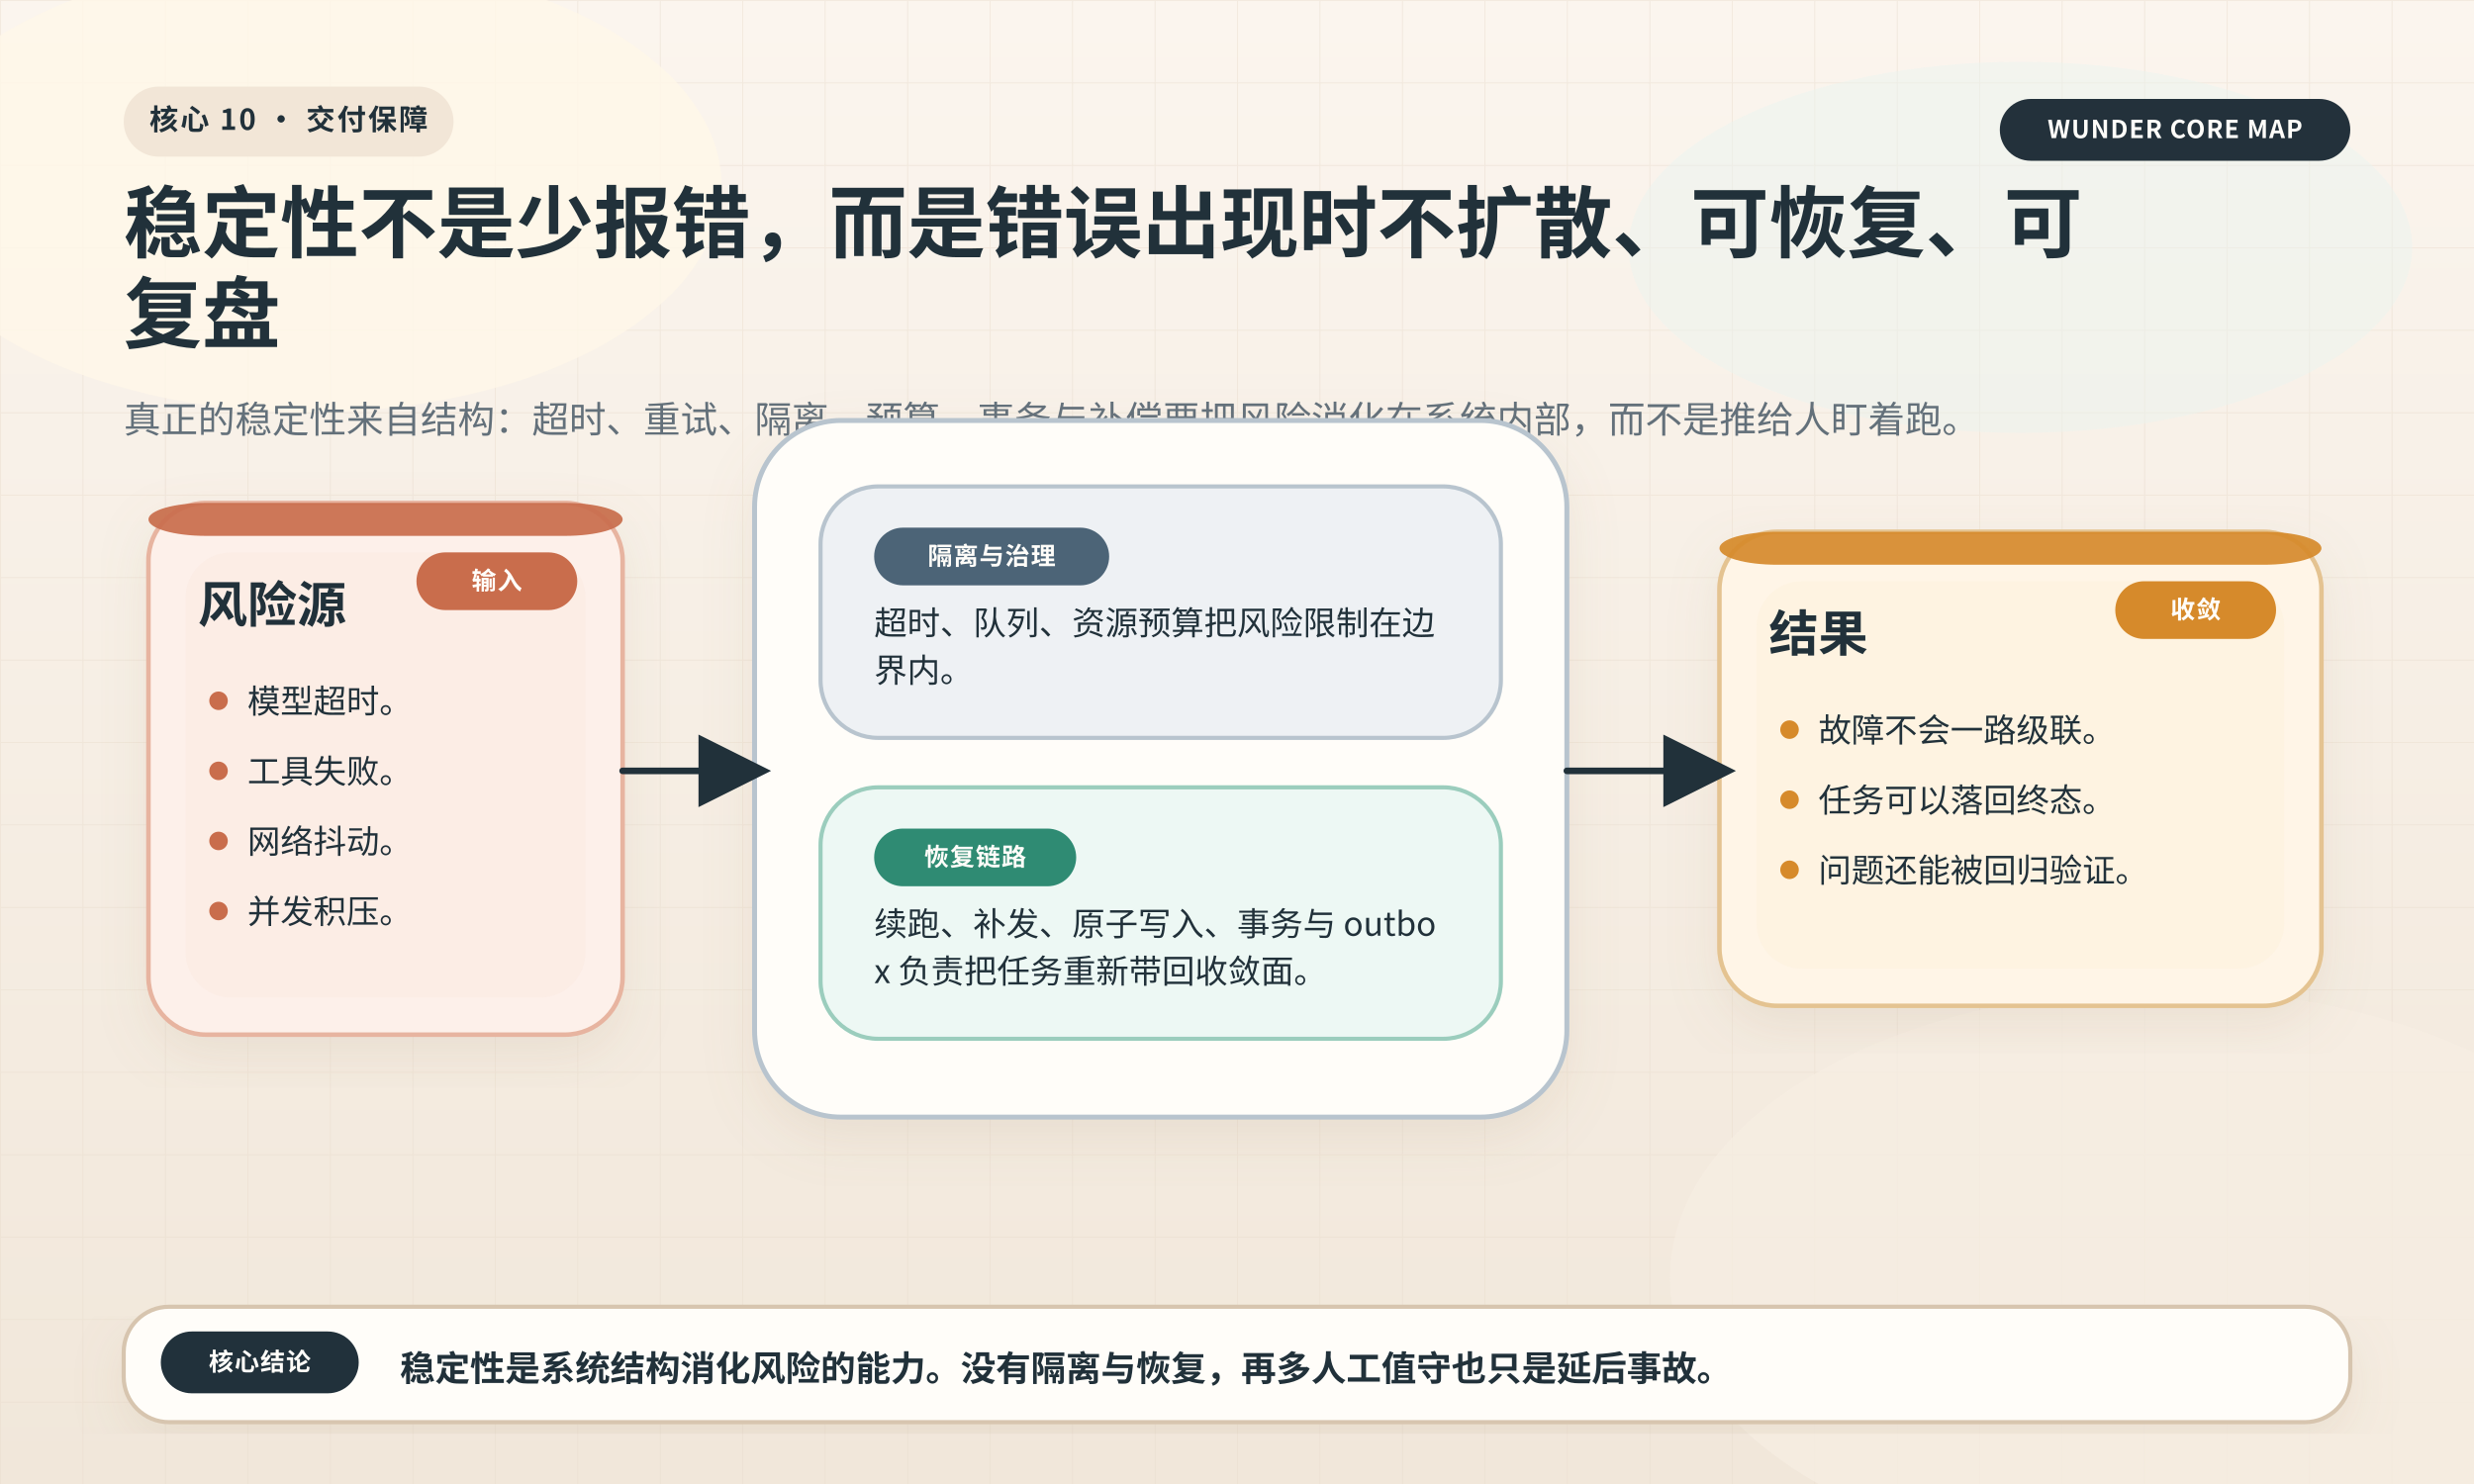
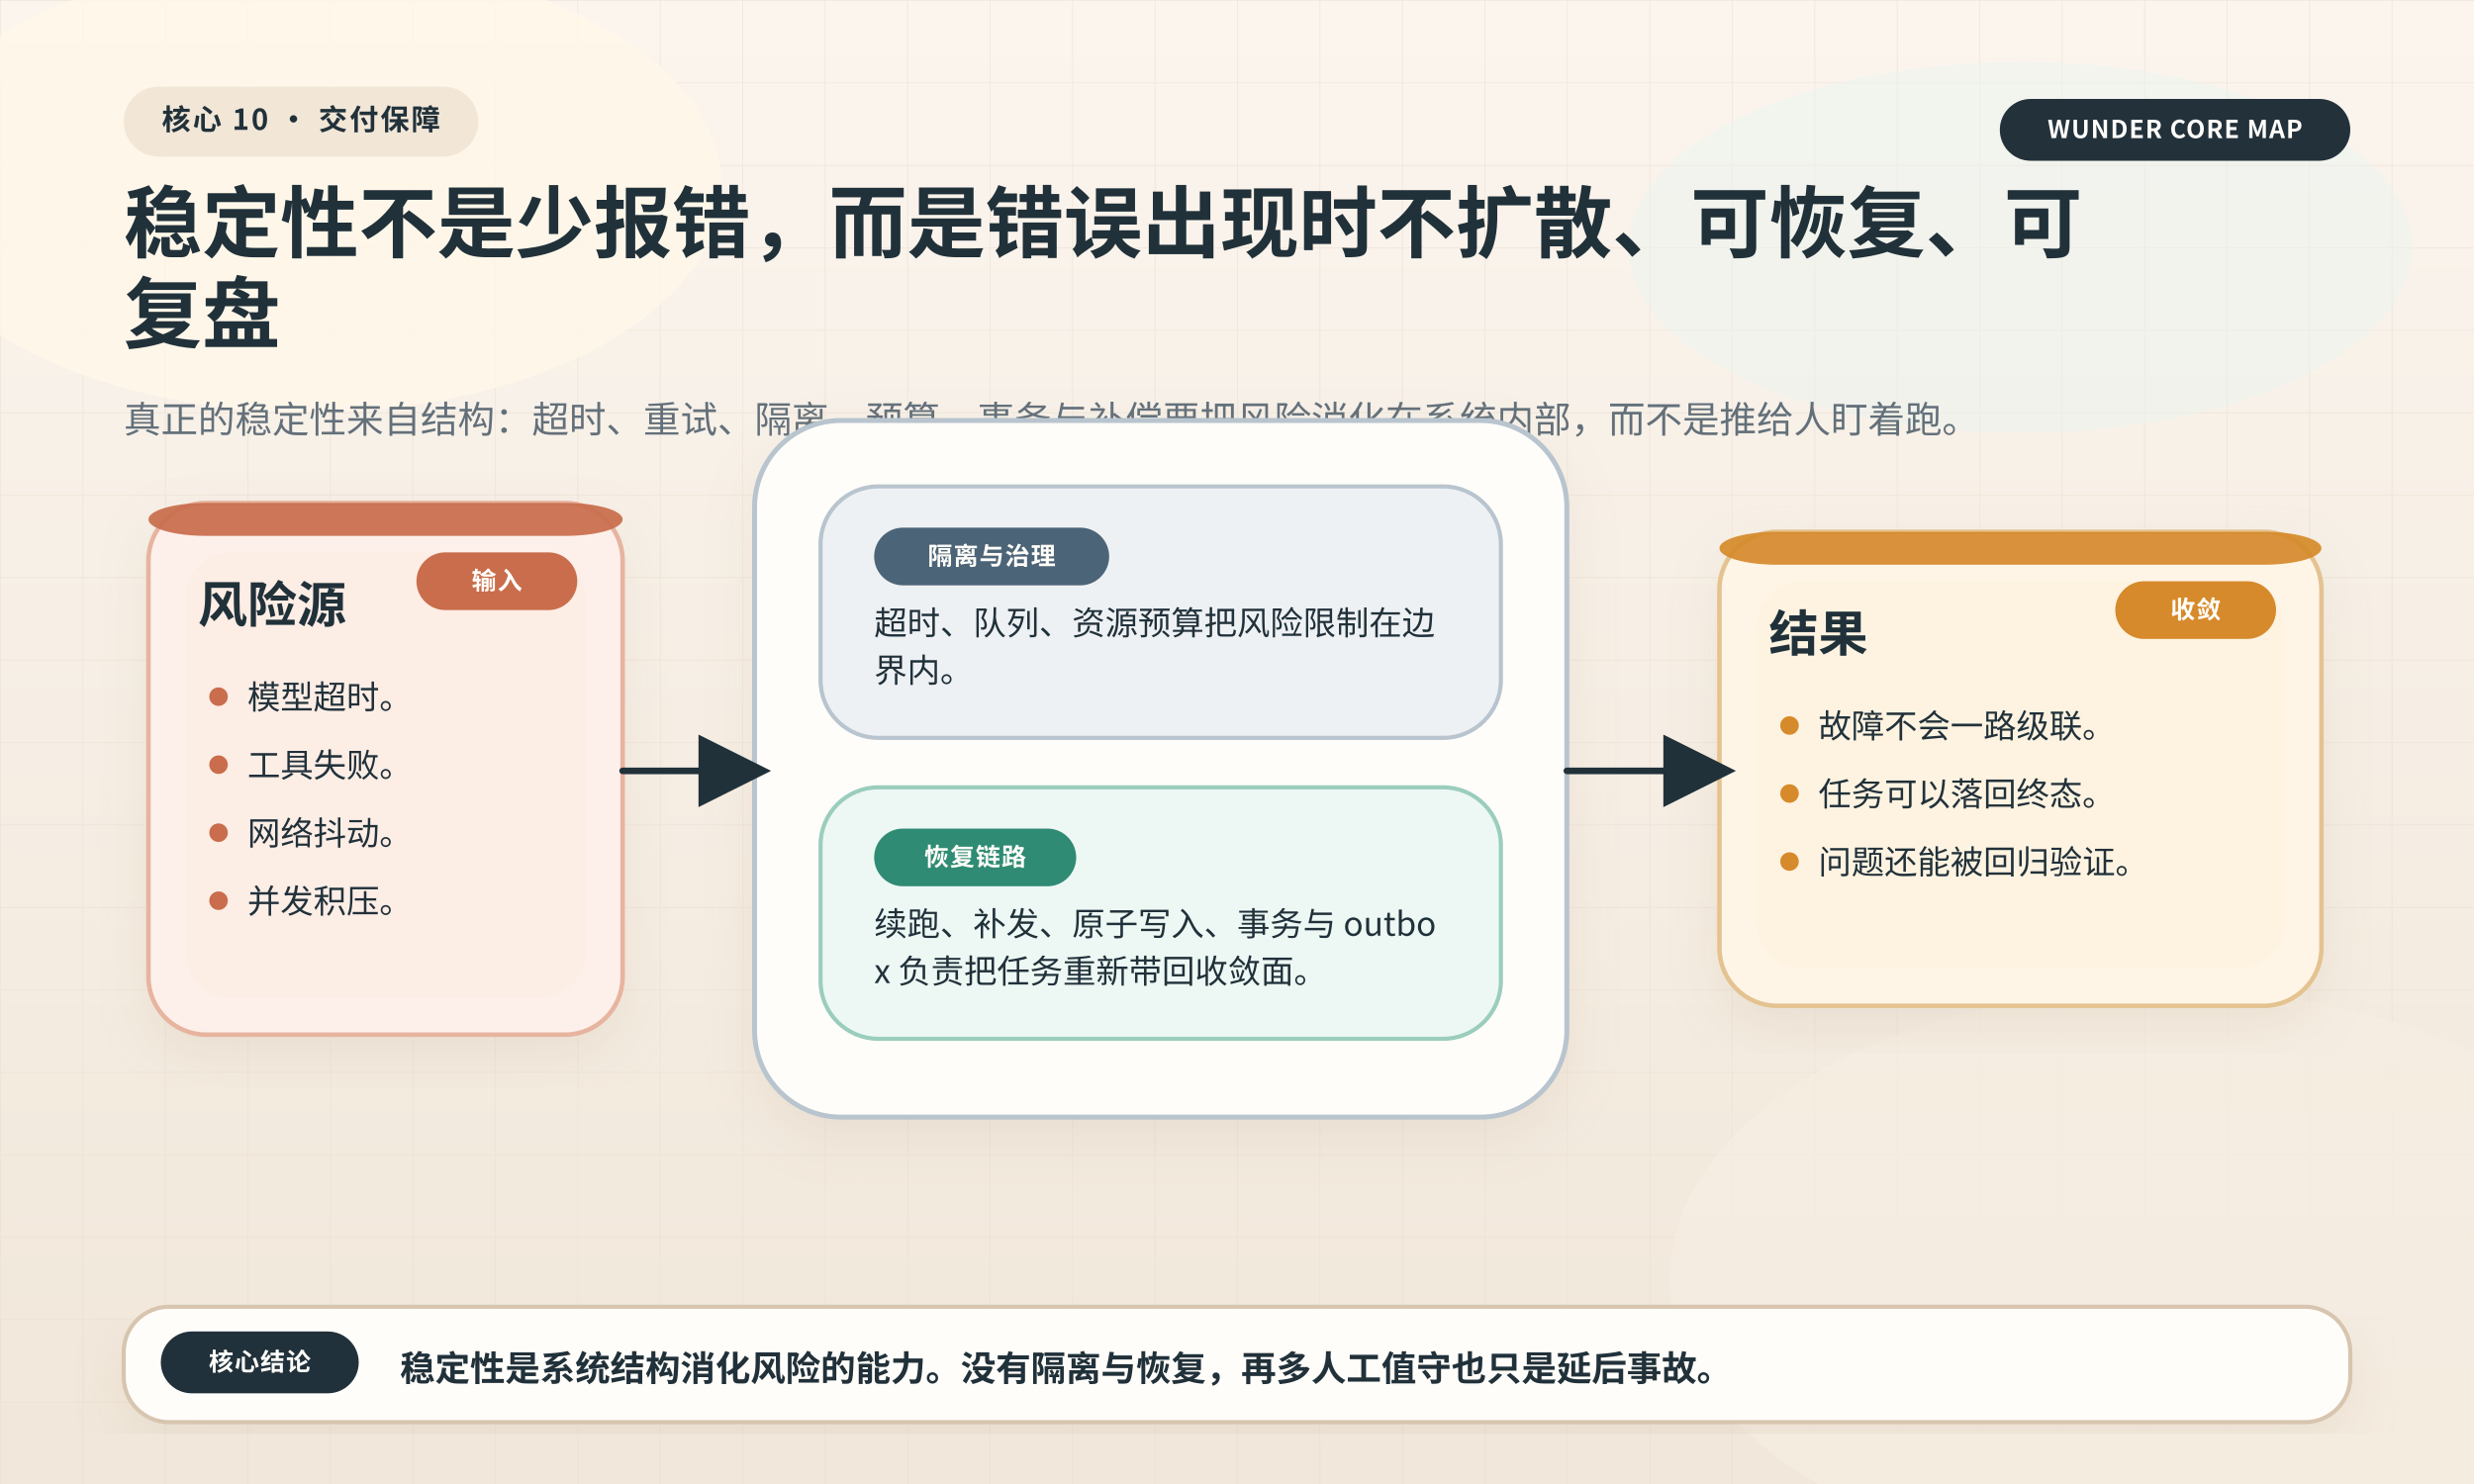
<svg xmlns="http://www.w3.org/2000/svg" width="1200" height="720" viewBox="0 0 1200 720">
  <style>
  .title { font: 700 38px "Microsoft YaHei", "PingFang SC", "Noto Sans CJK SC", sans-serif; fill: #21313A; }
  .subtitle { font: 400 18px "Microsoft YaHei", "PingFang SC", "Noto Sans CJK SC", sans-serif; fill: #63707A; }
  .eyebrow { font: 700 14px "Microsoft YaHei", "PingFang SC", "Noto Sans CJK SC", sans-serif; fill: #21313A; letter-spacing: 1px; }
  .badge { font: 700 13px "Microsoft YaHei", "PingFang SC", "Noto Sans CJK SC", sans-serif; fill: #21313A; }
  .card-title { font: 700 24px "Microsoft YaHei", "PingFang SC", "Noto Sans CJK SC", sans-serif; fill: #21313A; }
  .card-body { font: 400 16px "Microsoft YaHei", "PingFang SC", "Noto Sans CJK SC", sans-serif; fill: #21313A; }
  .small { font: 400 14px "Microsoft YaHei", "PingFang SC", "Noto Sans CJK SC", sans-serif; fill: #63707A; }
  .center-title { font: 700 26px "Microsoft YaHei", "PingFang SC", "Noto Sans CJK SC", sans-serif; fill: #21313A; }
  .center-body { font: 400 16px "Microsoft YaHei", "PingFang SC", "Noto Sans CJK SC", sans-serif; fill: #21313A; }
  .ribbon { font: 700 17px "Microsoft YaHei", "PingFang SC", "Noto Sans CJK SC", sans-serif; fill: #21313A; }
  .tag { font: 700 12px "Microsoft YaHei", "PingFang SC", "Noto Sans CJK SC", sans-serif; fill: #FFFDF9; letter-spacing: 0.5px; }
  .flow { stroke: #21313A; stroke-width: 3.2; fill: none; stroke-linecap: round; stroke-linejoin: round; marker-end: url(#arrow); }
  .flow-soft { stroke: #63707A; stroke-width: 2.6; fill: none; stroke-linecap: round; stroke-linejoin: round; marker-end: url(#arrow-soft); }
  .dash { stroke-dasharray: 8 8; }
</style>
  <defs>
    <linearGradient id="bg-grad" x1="0" y1="0" x2="0" y2="1">
      <stop offset="0%" stop-color="#FBF5EE" />
      <stop offset="100%" stop-color="#F1E7DA" />
    </linearGradient>
    <filter id="shadow" x="-10%" y="-10%" width="120%" height="120%">
      <feDropShadow dx="0" dy="10" stdDeviation="12" flood-color="#B39C82" flood-opacity="0.16" />
    </filter>
    <pattern id="grid" width="40" height="40" patternUnits="userSpaceOnUse">
      <path d="M 40 0 L 0 0 0 40" fill="none" stroke="#E8DCCD" stroke-width="1" />
    </pattern>
    <marker id="arrow" markerWidth="11" markerHeight="11" refX="8.5" refY="5.5" orient="auto">
      <path d="M0,0 L11,5.5 L0,11 z" fill="#21313A" />
    </marker>
    <marker id="arrow-soft" markerWidth="10" markerHeight="10" refX="8" refY="5" orient="auto">
      <path d="M0,0 L10,5 L0,10 z" fill="#63707A" />
    </marker>
  </defs>
  <rect x="0" y="0" width="1200" height="720" fill="url(#bg-grad)" />
  <rect x="0" y="0" width="1200" height="720" fill="url(#grid)" opacity="0.45" />
  <ellipse cx="150" cy="90" rx="200" ry="110" fill="#FFF7E8" opacity="0.8" />
  <ellipse cx="1050" cy="620" rx="240" ry="140" fill="#F7EEE3" opacity="0.7" />
  <ellipse cx="980" cy="120" rx="190" ry="90" fill="#E8F4F0" opacity="0.45" />
-   <rect x="60" y="42" width="160" height="34" rx="17" ry="17" fill="#F2E6D7" />
-   <text x="140.0" y="63.0" class="eyebrow" text-anchor="middle" fill="#21313A">核心 10 · 交付保障</text>
+   <rect x="60" y="42" width="172" height="34" rx="17" ry="17" fill="#F2E6D7" />
+   <text x="146.0" y="63.0" class="eyebrow" text-anchor="middle" fill="#21313A">核心 10 · 交付保障</text>
  <text x="60" y="122" class="title" text-anchor="start">
    <tspan x="60" dy="0">稳定性不是少报错，而是错误出现时不扩散、可恢复、可</tspan>
    <tspan x="60" dy="44">复盘</tspan>
  </text>
  <text x="60" y="210" class="subtitle" text-anchor="start">
    <tspan x="60" dy="0">真正的稳定性来自结构：超时、重试、隔离、预算、事务与补偿要把风险消化在系统内部，而不是推给人盯着跑。</tspan>
  </text>
  <rect x="970" y="48" width="170" height="30" rx="15" ry="15" fill="#23313B" />
  <text x="1055.0" y="67.0" class="tag" text-anchor="middle" fill="#FFFDF9">WUNDER CORE MAP</text>
  <g filter="url(#shadow)">
    <rect x="72" y="244" width="230" height="258" rx="28" ry="28" fill="#FDF0EA" stroke="#E7B4A0" stroke-width="2.2" />
    <rect x="72" y="244" width="230" height="16" rx="28" ry="28" fill="#C96D4C" opacity="0.92" />
    <rect x="90" y="268" width="194" height="216" rx="22" ry="22" fill="#FBEAE2" opacity="0.58" />
  </g>
  <rect x="202" y="268" width="78" height="28" rx="14" ry="14" fill="#C96D4C" />
  <text x="241.0" y="286.0" class="tag" text-anchor="middle" fill="#FFFDF9">输入</text>
-   <text x="96" y="302" class="card-title" text-anchor="start">
+   <text x="96" y="302" class="card-title" text-anchor="start" style="font-size:24px">
    <tspan x="96" dy="0">风险源</tspan>
  </text>
-   <circle cx="106" cy="340" r="4.5" fill="#C96D4C" />
-   <text x="120" y="346" class="card-body" text-anchor="start">
+   <circle cx="106" cy="338" r="4.5" fill="#C96D4C" />
+   <text x="120" y="344" class="card-body" text-anchor="start" style="font-size:16px">
    <tspan x="120" dy="0">模型超时。</tspan>
  </text>
-   <circle cx="106" cy="374" r="4.5" fill="#C96D4C" />
-   <text x="120" y="380" class="card-body" text-anchor="start">
+   <circle cx="106" cy="371" r="4.5" fill="#C96D4C" />
+   <text x="120" y="377" class="card-body" text-anchor="start" style="font-size:16px">
    <tspan x="120" dy="0">工具失败。</tspan>
  </text>
-   <circle cx="106" cy="408" r="4.5" fill="#C96D4C" />
-   <text x="120" y="414" class="card-body" text-anchor="start">
+   <circle cx="106" cy="404" r="4.5" fill="#C96D4C" />
+   <text x="120" y="410" class="card-body" text-anchor="start" style="font-size:16px">
    <tspan x="120" dy="0">网络抖动。</tspan>
  </text>
-   <circle cx="106" cy="442" r="4.5" fill="#C96D4C" />
-   <text x="120" y="448" class="card-body" text-anchor="start">
+   <circle cx="106" cy="437" r="4.5" fill="#C96D4C" />
+   <text x="120" y="443" class="card-body" text-anchor="start" style="font-size:16px">
    <tspan x="120" dy="0">并发积压。</tspan>
  </text>
  <rect x="366" y="204" width="394" height="338" rx="42" ry="42" fill="#FFFDF9" stroke="#B8C4CE" stroke-width="2.4" filter="url(#shadow)" />
  <rect x="398" y="236" width="330" height="122" rx="28" ry="28" fill="#EEF1F4" stroke="#B8C4CE" stroke-width="2" />
  <rect x="424" y="256" width="114" height="28" rx="14" ry="14" fill="#4C6477" />
  <text x="481.0" y="274.0" class="tag" text-anchor="middle" fill="#FFFDF9">隔离与治理</text>
  <text x="424" y="308" class="card-body" text-anchor="start">
    <tspan x="424" dy="0">超时、队列、资源预算把风险限制在边</tspan>
    <tspan x="424" dy="23">界内。</tspan>
  </text>
  <rect x="398" y="382" width="330" height="122" rx="28" ry="28" fill="#EDF8F4" stroke="#9BCDBD" stroke-width="2" />
  <rect x="424" y="402" width="98" height="28" rx="14" ry="14" fill="#2F8B73" />
  <text x="473.0" y="420.0" class="tag" text-anchor="middle" fill="#FFFDF9">恢复链路</text>
  <text x="424" y="454" class="card-body" text-anchor="start">
    <tspan x="424" dy="0">续跑、补发、原子写入、事务与 outbo</tspan>
    <tspan x="424" dy="23">x 负责把任务重新带回收敛面。</tspan>
  </text>
  <g filter="url(#shadow)">
    <rect x="834" y="258" width="292" height="230" rx="28" ry="28" fill="#FFF5E7" stroke="#E4C391" stroke-width="2.2" />
    <rect x="834" y="258" width="292" height="16" rx="28" ry="28" fill="#D68A2B" opacity="0.92" />
    <rect x="852" y="282" width="256" height="188" rx="22" ry="22" fill="#FDF1DD" opacity="0.58" />
  </g>
  <rect x="1026" y="282" width="78" height="28" rx="14" ry="14" fill="#D68A2B" />
  <text x="1065.0" y="300.0" class="tag" text-anchor="middle" fill="#FFFDF9">收敛</text>
-   <text x="858" y="316" class="card-title" text-anchor="start">
+   <text x="858" y="316" class="card-title" text-anchor="start" style="font-size:24px">
    <tspan x="858" dy="0">结果</tspan>
  </text>
-   <circle cx="868" cy="354" r="4.5" fill="#D68A2B" />
-   <text x="882" y="360" class="card-body" text-anchor="start">
+   <circle cx="868" cy="352" r="4.5" fill="#D68A2B" />
+   <text x="882" y="358" class="card-body" text-anchor="start" style="font-size:16px">
    <tspan x="882" dy="0">故障不会一路级联。</tspan>
  </text>
-   <circle cx="868" cy="388" r="4.5" fill="#D68A2B" />
-   <text x="882" y="394" class="card-body" text-anchor="start">
+   <circle cx="868" cy="385" r="4.5" fill="#D68A2B" />
+   <text x="882" y="391" class="card-body" text-anchor="start" style="font-size:16px">
    <tspan x="882" dy="0">任务可以落回终态。</tspan>
  </text>
-   <circle cx="868" cy="422" r="4.5" fill="#D68A2B" />
-   <text x="882" y="428" class="card-body" text-anchor="start">
+   <circle cx="868" cy="418" r="4.5" fill="#D68A2B" />
+   <text x="882" y="424" class="card-body" text-anchor="start" style="font-size:16px">
    <tspan x="882" dy="0">问题还能被回归验证。</tspan>
  </text>
  <path class="flow" d="M302,374 L366,374" />
  <path class="flow" d="M760,374 L834,374" />
  <rect x="60" y="634" width="1080" height="56" rx="22" ry="22" fill="#FFFDF9" stroke="#D7C5AF" stroke-width="2" filter="url(#shadow)" />
  <rect x="78" y="646" width="96" height="30" rx="15" ry="15" fill="#21313B" />
  <text x="126.0" y="665.0" class="tag" text-anchor="middle" fill="#FFFDF9">核心结论</text>
  <text x="194" y="670" class="ribbon" text-anchor="start">
    <tspan x="194" dy="0">稳定性是系统结构消化风险的能力。没有隔离与恢复，再多人工值守也只是延后事故。</tspan>
  </text>
</svg>
